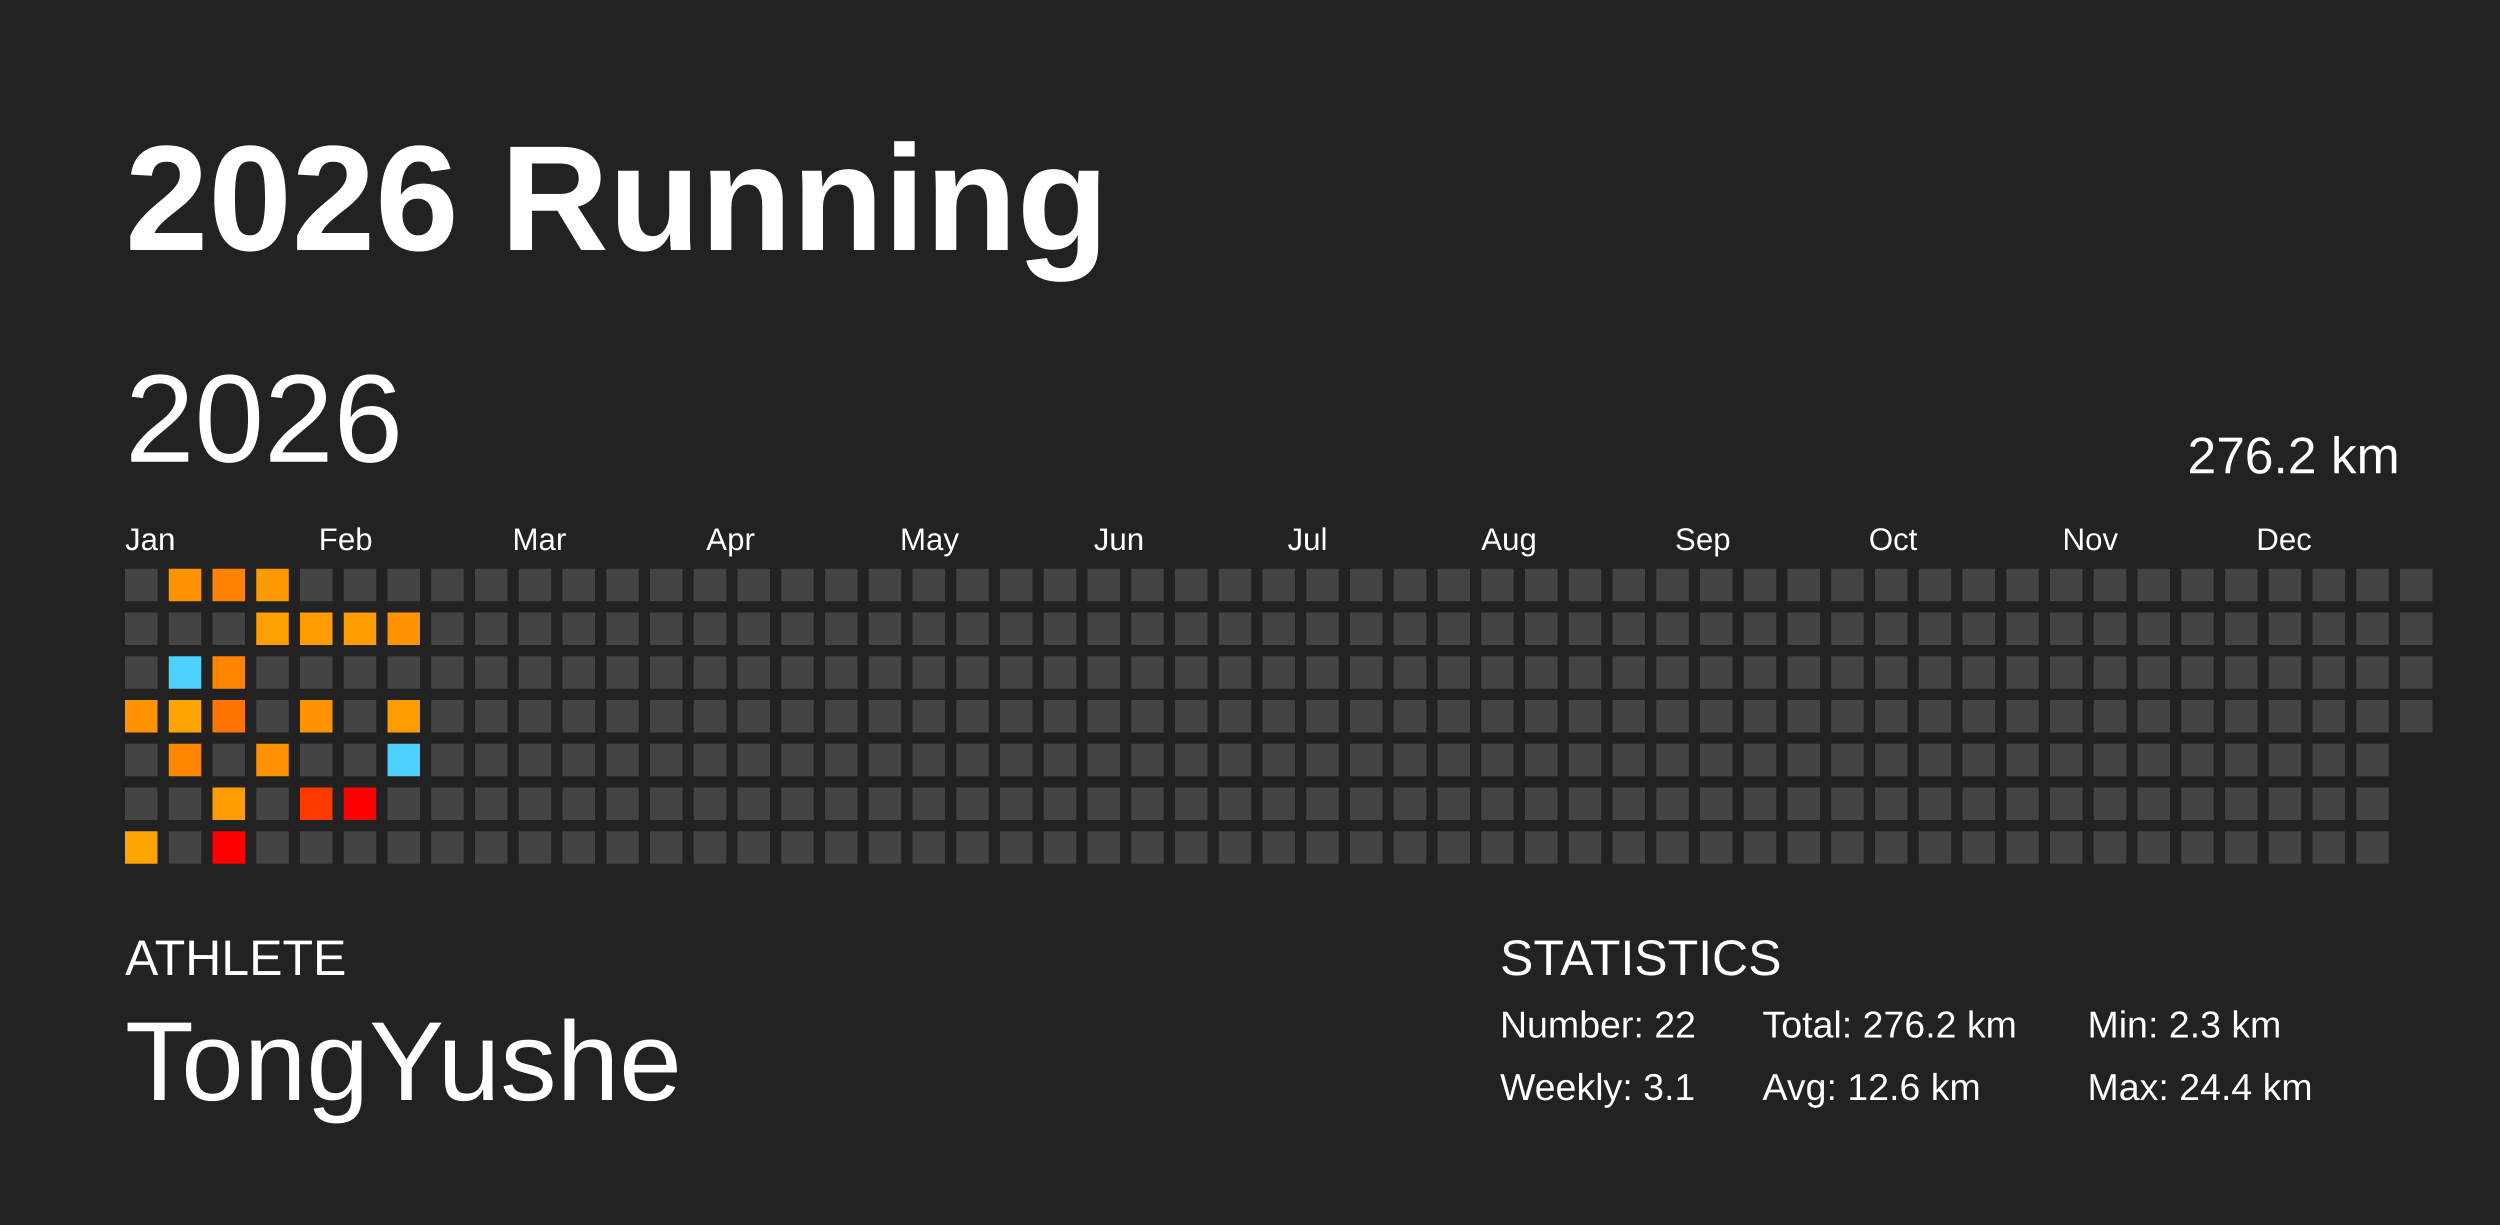
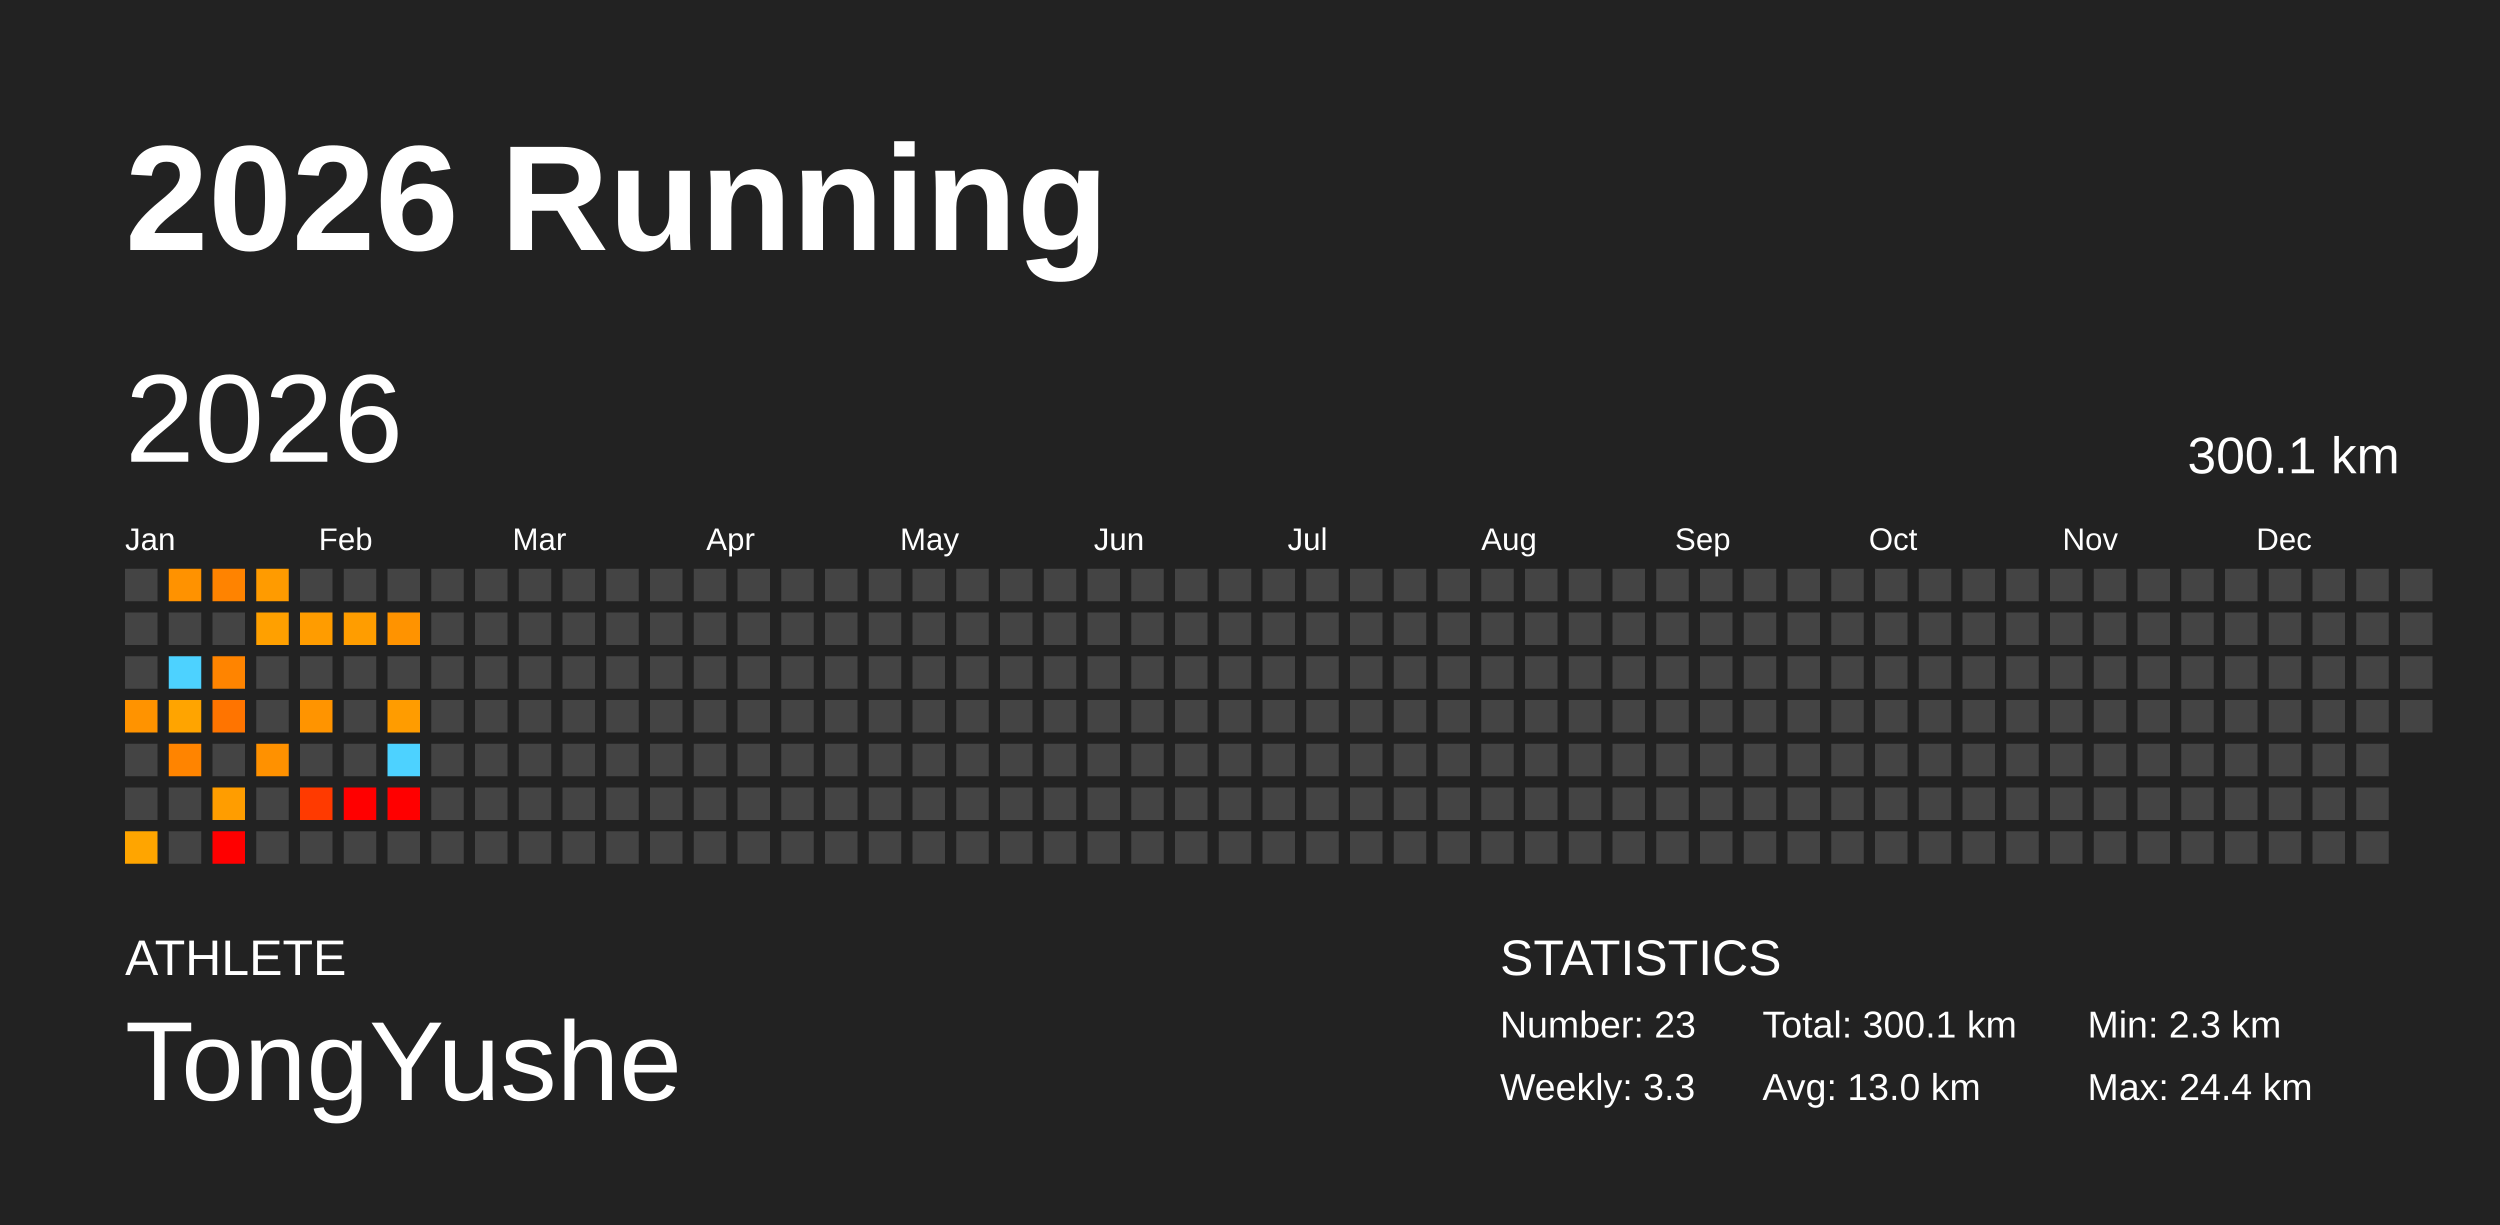
<svg xmlns="http://www.w3.org/2000/svg" baseProfile="full" height="98mm" version="1.1" viewBox="0,0,200,98" width="200mm">
  <defs />
  <rect fill="#222222" height="98" width="200" x="0" y="0" />
  <text fill="#FFFFFF" style="font-size:12px; font-family:Arial; font-weight:bold;" x="10" y="20">2026 Running</text>
  <text fill="#FFFFFF" style="font-size:4px; font-family:Arial" x="10" y="78">ATHLETE</text>
  <text fill="#FFFFFF" style="font-size:9px; font-family:Arial" x="10" y="88">TongYushe</text>
  <text fill="#FFFFFF" style="font-size:4px; font-family:Arial" x="120" y="78">STATISTICS</text>
-   <text fill="#FFFFFF" style="font-size:3px; font-family:Arial" x="120" y="83">Number: 22</text>
-   <text fill="#FFFFFF" style="font-size:3px; font-family:Arial" x="120" y="88">Weekly: 3.1</text>
-   <text fill="#FFFFFF" style="font-size:3px; font-family:Arial" x="141" y="83">Total: 276.2 km</text>
-   <text fill="#FFFFFF" style="font-size:3px; font-family:Arial" x="141" y="88">Avg: 12.6 km</text>
+   <text fill="#FFFFFF" style="font-size:3px; font-family:Arial" x="120" y="83">Number: 23</text>
+   <text fill="#FFFFFF" style="font-size:3px; font-family:Arial" x="120" y="88">Weekly: 3.3</text>
+   <text fill="#FFFFFF" style="font-size:3px; font-family:Arial" x="141" y="83">Total: 300.1 km</text>
+   <text fill="#FFFFFF" style="font-size:3px; font-family:Arial" x="141" y="88">Avg: 13.0 km</text>
  <text fill="#FFFFFF" style="font-size:3px; font-family:Arial" x="167" y="83">Min: 2.3 km</text>
  <text fill="#FFFFFF" style="font-size:3px; font-family:Arial" x="167" y="88">Max: 24.4 km</text>
  <text dominant-baseline="hanging" fill="#FFFFFF" style="font-size:10.0px; font-family:Arial;" x="10" y="30">2026</text>
-   <text dominant-baseline="hanging" fill="#FFFFFF" style="font-size:4.125px; font-family:Arial;" x="175" y="35">276.2 km</text>
+   <text dominant-baseline="hanging" fill="#FFFFFF" style="font-size:4.125px; font-family:Arial;" x="175" y="35">300.1 km</text>
  <text fill="#FFFFFF" style="font-size:2.5px; font-family:Arial" x="10.0" y="44">Jan</text>
  <text fill="#FFFFFF" style="font-size:2.5px; font-family:Arial" x="25.5" y="44">Feb</text>
  <text fill="#FFFFFF" style="font-size:2.5px; font-family:Arial" x="41.0" y="44">Mar</text>
  <text fill="#FFFFFF" style="font-size:2.5px; font-family:Arial" x="56.5" y="44">Apr</text>
  <text fill="#FFFFFF" style="font-size:2.5px; font-family:Arial" x="72.0" y="44">May</text>
  <text fill="#FFFFFF" style="font-size:2.5px; font-family:Arial" x="87.5" y="44">Jun</text>
  <text fill="#FFFFFF" style="font-size:2.5px; font-family:Arial" x="103.0" y="44">Jul</text>
  <text fill="#FFFFFF" style="font-size:2.5px; font-family:Arial" x="118.5" y="44">Aug</text>
  <text fill="#FFFFFF" style="font-size:2.5px; font-family:Arial" x="134.0" y="44">Sep</text>
  <text fill="#FFFFFF" style="font-size:2.5px; font-family:Arial" x="149.5" y="44">Oct</text>
  <text fill="#FFFFFF" style="font-size:2.5px; font-family:Arial" x="165.0" y="44">Nov</text>
  <text fill="#FFFFFF" style="font-size:2.5px; font-family:Arial" x="180.5" y="44">Dec</text>
  <rect fill="#444444" height="2.6" width="2.6" x="10.0" y="45.5" />
  <rect fill="#444444" height="2.6" width="2.6" x="10.0" y="49.0" />
  <rect fill="#444444" height="2.6" width="2.6" x="10.0" y="52.5" />
  <rect fill="#ff9300" height="2.6" width="2.6" x="10.0" y="56.0" />
  <rect fill="#444444" height="2.6" width="2.6" x="10.0" y="59.5" />
  <rect fill="#444444" height="2.6" width="2.6" x="10.0" y="63.0" />
  <rect fill="#ffa500" height="2.6" width="2.6" x="10.0" y="66.5" />
  <rect fill="#ff9200" height="2.6" width="2.6" x="13.5" y="45.5" />
  <rect fill="#444444" height="2.6" width="2.6" x="13.5" y="49.0" />
  <rect fill="#4dd2ff" height="2.6" width="2.6" x="13.5" y="52.5" />
  <rect fill="#ffa400" height="2.6" width="2.6" x="13.5" y="56.0" />
  <rect fill="#ff8400" height="2.6" width="2.6" x="13.5" y="59.5" />
  <rect fill="#444444" height="2.6" width="2.6" x="13.5" y="63.0" />
  <rect fill="#444444" height="2.6" width="2.6" x="13.5" y="66.5" />
  <rect fill="#ff8300" height="2.6" width="2.6" x="17.0" y="45.5" />
  <rect fill="#444444" height="2.6" width="2.6" x="17.0" y="49.0" />
  <rect fill="#ff8400" height="2.6" width="2.6" x="17.0" y="52.5" />
  <rect fill="#ff7400" height="2.6" width="2.6" x="17.0" y="56.0" />
  <rect fill="#444444" height="2.6" width="2.6" x="17.0" y="59.5" />
  <rect fill="#ff9d00" height="2.6" width="2.6" x="17.0" y="63.0" />
  <rect fill="red" height="2.6" width="2.6" x="17.0" y="66.5" />
  <rect fill="#ff9b00" height="2.6" width="2.6" x="20.5" y="45.5" />
  <rect fill="#ffa000" height="2.6" width="2.6" x="20.5" y="49.0" />
  <rect fill="#444444" height="2.6" width="2.6" x="20.5" y="52.5" />
  <rect fill="#444444" height="2.6" width="2.6" x="20.5" y="56.0" />
  <rect fill="#ff9100" height="2.6" width="2.6" x="20.5" y="59.5" />
  <rect fill="#444444" height="2.6" width="2.6" x="20.5" y="63.0" />
  <rect fill="#444444" height="2.6" width="2.6" x="20.5" y="66.5" />
  <rect fill="#444444" height="2.6" width="2.6" x="24.0" y="45.5" />
  <rect fill="#ff9c00" height="2.6" width="2.6" x="24.0" y="49.0" />
  <rect fill="#444444" height="2.6" width="2.6" x="24.0" y="52.5" />
  <rect fill="#ff9400" height="2.6" width="2.6" x="24.0" y="56.0" />
  <rect fill="#444444" height="2.6" width="2.6" x="24.0" y="59.5" />
  <rect fill="#ff3a00" height="2.6" width="2.6" x="24.0" y="63.0" />
  <rect fill="#444444" height="2.6" width="2.6" x="24.0" y="66.5" />
  <rect fill="#444444" height="2.6" width="2.6" x="27.5" y="45.5" />
  <rect fill="#ff9d00" height="2.6" width="2.6" x="27.5" y="49.0" />
  <rect fill="#444444" height="2.6" width="2.6" x="27.5" y="52.5" />
  <rect fill="#444444" height="2.6" width="2.6" x="27.5" y="56.0" />
  <rect fill="#444444" height="2.6" width="2.6" x="27.5" y="59.5" />
  <rect fill="red" height="2.6" width="2.6" x="27.5" y="63.0" />
  <rect fill="#444444" height="2.6" width="2.6" x="27.5" y="66.5" />
  <rect fill="#444444" height="2.6" width="2.6" x="31.0" y="45.5" />
  <rect fill="#ff9300" height="2.6" width="2.6" x="31.0" y="49.0" />
  <rect fill="#444444" height="2.6" width="2.6" x="31.0" y="52.5" />
  <rect fill="#ff9c00" height="2.6" width="2.6" x="31.0" y="56.0" />
  <rect fill="#4dd2ff" height="2.6" width="2.6" x="31.0" y="59.5" />
-   <rect fill="#444444" height="2.6" width="2.6" x="31.0" y="63.0" />
+   <rect fill="red" height="2.6" width="2.6" x="31.0" y="63.0" />
  <rect fill="#444444" height="2.6" width="2.6" x="31.0" y="66.5" />
  <rect fill="#444444" height="2.6" width="2.6" x="34.5" y="45.5" />
  <rect fill="#444444" height="2.6" width="2.6" x="34.5" y="49.0" />
  <rect fill="#444444" height="2.6" width="2.6" x="34.5" y="52.5" />
  <rect fill="#444444" height="2.6" width="2.6" x="34.5" y="56.0" />
  <rect fill="#444444" height="2.6" width="2.6" x="34.5" y="59.5" />
  <rect fill="#444444" height="2.6" width="2.6" x="34.5" y="63.0" />
  <rect fill="#444444" height="2.6" width="2.6" x="34.5" y="66.5" />
  <rect fill="#444444" height="2.6" width="2.6" x="38.0" y="45.5" />
  <rect fill="#444444" height="2.6" width="2.6" x="38.0" y="49.0" />
  <rect fill="#444444" height="2.6" width="2.6" x="38.0" y="52.5" />
  <rect fill="#444444" height="2.6" width="2.6" x="38.0" y="56.0" />
  <rect fill="#444444" height="2.6" width="2.6" x="38.0" y="59.5" />
  <rect fill="#444444" height="2.6" width="2.6" x="38.0" y="63.0" />
  <rect fill="#444444" height="2.6" width="2.6" x="38.0" y="66.5" />
  <rect fill="#444444" height="2.6" width="2.6" x="41.5" y="45.5" />
  <rect fill="#444444" height="2.6" width="2.6" x="41.5" y="49.0" />
  <rect fill="#444444" height="2.6" width="2.6" x="41.5" y="52.5" />
  <rect fill="#444444" height="2.6" width="2.6" x="41.5" y="56.0" />
  <rect fill="#444444" height="2.6" width="2.6" x="41.5" y="59.5" />
  <rect fill="#444444" height="2.6" width="2.6" x="41.5" y="63.0" />
  <rect fill="#444444" height="2.6" width="2.6" x="41.5" y="66.5" />
  <rect fill="#444444" height="2.6" width="2.6" x="45.0" y="45.5" />
  <rect fill="#444444" height="2.6" width="2.6" x="45.0" y="49.0" />
  <rect fill="#444444" height="2.6" width="2.6" x="45.0" y="52.5" />
  <rect fill="#444444" height="2.6" width="2.6" x="45.0" y="56.0" />
  <rect fill="#444444" height="2.6" width="2.6" x="45.0" y="59.5" />
  <rect fill="#444444" height="2.6" width="2.6" x="45.0" y="63.0" />
  <rect fill="#444444" height="2.6" width="2.6" x="45.0" y="66.5" />
  <rect fill="#444444" height="2.6" width="2.6" x="48.5" y="45.5" />
  <rect fill="#444444" height="2.6" width="2.6" x="48.5" y="49.0" />
  <rect fill="#444444" height="2.6" width="2.6" x="48.5" y="52.5" />
  <rect fill="#444444" height="2.6" width="2.6" x="48.5" y="56.0" />
  <rect fill="#444444" height="2.6" width="2.6" x="48.5" y="59.5" />
  <rect fill="#444444" height="2.6" width="2.6" x="48.5" y="63.0" />
  <rect fill="#444444" height="2.6" width="2.6" x="48.5" y="66.5" />
  <rect fill="#444444" height="2.6" width="2.6" x="52.0" y="45.5" />
  <rect fill="#444444" height="2.6" width="2.6" x="52.0" y="49.0" />
  <rect fill="#444444" height="2.6" width="2.6" x="52.0" y="52.5" />
  <rect fill="#444444" height="2.6" width="2.6" x="52.0" y="56.0" />
  <rect fill="#444444" height="2.6" width="2.6" x="52.0" y="59.5" />
  <rect fill="#444444" height="2.6" width="2.6" x="52.0" y="63.0" />
  <rect fill="#444444" height="2.6" width="2.6" x="52.0" y="66.5" />
  <rect fill="#444444" height="2.6" width="2.6" x="55.5" y="45.5" />
  <rect fill="#444444" height="2.6" width="2.6" x="55.5" y="49.0" />
  <rect fill="#444444" height="2.6" width="2.6" x="55.5" y="52.5" />
  <rect fill="#444444" height="2.6" width="2.6" x="55.5" y="56.0" />
  <rect fill="#444444" height="2.6" width="2.6" x="55.5" y="59.5" />
  <rect fill="#444444" height="2.6" width="2.6" x="55.5" y="63.0" />
  <rect fill="#444444" height="2.6" width="2.6" x="55.5" y="66.5" />
  <rect fill="#444444" height="2.6" width="2.6" x="59.0" y="45.5" />
  <rect fill="#444444" height="2.6" width="2.6" x="59.0" y="49.0" />
  <rect fill="#444444" height="2.6" width="2.6" x="59.0" y="52.5" />
  <rect fill="#444444" height="2.6" width="2.6" x="59.0" y="56.0" />
  <rect fill="#444444" height="2.6" width="2.6" x="59.0" y="59.5" />
  <rect fill="#444444" height="2.6" width="2.6" x="59.0" y="63.0" />
  <rect fill="#444444" height="2.6" width="2.6" x="59.0" y="66.5" />
  <rect fill="#444444" height="2.6" width="2.6" x="62.5" y="45.5" />
  <rect fill="#444444" height="2.6" width="2.6" x="62.5" y="49.0" />
  <rect fill="#444444" height="2.6" width="2.6" x="62.5" y="52.5" />
  <rect fill="#444444" height="2.6" width="2.6" x="62.5" y="56.0" />
  <rect fill="#444444" height="2.6" width="2.6" x="62.5" y="59.5" />
  <rect fill="#444444" height="2.6" width="2.6" x="62.5" y="63.0" />
  <rect fill="#444444" height="2.6" width="2.6" x="62.5" y="66.5" />
  <rect fill="#444444" height="2.6" width="2.6" x="66.0" y="45.5" />
  <rect fill="#444444" height="2.6" width="2.6" x="66.0" y="49.0" />
  <rect fill="#444444" height="2.6" width="2.6" x="66.0" y="52.5" />
  <rect fill="#444444" height="2.6" width="2.6" x="66.0" y="56.0" />
  <rect fill="#444444" height="2.6" width="2.6" x="66.0" y="59.5" />
  <rect fill="#444444" height="2.6" width="2.6" x="66.0" y="63.0" />
  <rect fill="#444444" height="2.6" width="2.6" x="66.0" y="66.5" />
  <rect fill="#444444" height="2.6" width="2.6" x="69.5" y="45.5" />
  <rect fill="#444444" height="2.6" width="2.6" x="69.5" y="49.0" />
  <rect fill="#444444" height="2.6" width="2.6" x="69.5" y="52.5" />
  <rect fill="#444444" height="2.6" width="2.6" x="69.5" y="56.0" />
  <rect fill="#444444" height="2.6" width="2.6" x="69.5" y="59.5" />
  <rect fill="#444444" height="2.6" width="2.6" x="69.5" y="63.0" />
  <rect fill="#444444" height="2.6" width="2.6" x="69.5" y="66.5" />
  <rect fill="#444444" height="2.6" width="2.6" x="73.0" y="45.5" />
  <rect fill="#444444" height="2.6" width="2.6" x="73.0" y="49.0" />
  <rect fill="#444444" height="2.6" width="2.6" x="73.0" y="52.5" />
  <rect fill="#444444" height="2.6" width="2.6" x="73.0" y="56.0" />
  <rect fill="#444444" height="2.6" width="2.6" x="73.0" y="59.5" />
  <rect fill="#444444" height="2.6" width="2.6" x="73.0" y="63.0" />
  <rect fill="#444444" height="2.6" width="2.6" x="73.0" y="66.5" />
  <rect fill="#444444" height="2.6" width="2.6" x="76.5" y="45.5" />
  <rect fill="#444444" height="2.6" width="2.6" x="76.5" y="49.0" />
  <rect fill="#444444" height="2.6" width="2.6" x="76.5" y="52.5" />
  <rect fill="#444444" height="2.6" width="2.6" x="76.5" y="56.0" />
  <rect fill="#444444" height="2.6" width="2.6" x="76.5" y="59.5" />
  <rect fill="#444444" height="2.6" width="2.6" x="76.5" y="63.0" />
  <rect fill="#444444" height="2.6" width="2.6" x="76.5" y="66.5" />
  <rect fill="#444444" height="2.6" width="2.6" x="80.0" y="45.5" />
  <rect fill="#444444" height="2.6" width="2.6" x="80.0" y="49.0" />
  <rect fill="#444444" height="2.6" width="2.6" x="80.0" y="52.5" />
  <rect fill="#444444" height="2.6" width="2.6" x="80.0" y="56.0" />
  <rect fill="#444444" height="2.6" width="2.6" x="80.0" y="59.5" />
  <rect fill="#444444" height="2.6" width="2.6" x="80.0" y="63.0" />
  <rect fill="#444444" height="2.6" width="2.6" x="80.0" y="66.5" />
  <rect fill="#444444" height="2.6" width="2.6" x="83.5" y="45.5" />
  <rect fill="#444444" height="2.6" width="2.6" x="83.5" y="49.0" />
  <rect fill="#444444" height="2.6" width="2.6" x="83.5" y="52.5" />
  <rect fill="#444444" height="2.6" width="2.6" x="83.5" y="56.0" />
  <rect fill="#444444" height="2.6" width="2.6" x="83.5" y="59.5" />
  <rect fill="#444444" height="2.6" width="2.6" x="83.5" y="63.0" />
  <rect fill="#444444" height="2.6" width="2.6" x="83.5" y="66.5" />
  <rect fill="#444444" height="2.6" width="2.6" x="87.0" y="45.5" />
  <rect fill="#444444" height="2.6" width="2.6" x="87.0" y="49.0" />
  <rect fill="#444444" height="2.6" width="2.6" x="87.0" y="52.5" />
  <rect fill="#444444" height="2.6" width="2.6" x="87.0" y="56.0" />
  <rect fill="#444444" height="2.6" width="2.6" x="87.0" y="59.5" />
  <rect fill="#444444" height="2.6" width="2.6" x="87.0" y="63.0" />
  <rect fill="#444444" height="2.6" width="2.6" x="87.0" y="66.5" />
  <rect fill="#444444" height="2.6" width="2.6" x="90.5" y="45.5" />
  <rect fill="#444444" height="2.6" width="2.6" x="90.5" y="49.0" />
  <rect fill="#444444" height="2.6" width="2.6" x="90.5" y="52.5" />
  <rect fill="#444444" height="2.6" width="2.6" x="90.5" y="56.0" />
  <rect fill="#444444" height="2.6" width="2.6" x="90.5" y="59.5" />
  <rect fill="#444444" height="2.6" width="2.6" x="90.5" y="63.0" />
  <rect fill="#444444" height="2.6" width="2.6" x="90.5" y="66.5" />
  <rect fill="#444444" height="2.6" width="2.6" x="94.0" y="45.5" />
  <rect fill="#444444" height="2.6" width="2.6" x="94.0" y="49.0" />
  <rect fill="#444444" height="2.6" width="2.6" x="94.0" y="52.5" />
  <rect fill="#444444" height="2.6" width="2.6" x="94.0" y="56.0" />
  <rect fill="#444444" height="2.6" width="2.6" x="94.0" y="59.5" />
  <rect fill="#444444" height="2.6" width="2.6" x="94.0" y="63.0" />
  <rect fill="#444444" height="2.6" width="2.6" x="94.0" y="66.5" />
  <rect fill="#444444" height="2.6" width="2.6" x="97.5" y="45.5" />
  <rect fill="#444444" height="2.6" width="2.6" x="97.5" y="49.0" />
  <rect fill="#444444" height="2.6" width="2.6" x="97.5" y="52.5" />
  <rect fill="#444444" height="2.6" width="2.6" x="97.5" y="56.0" />
  <rect fill="#444444" height="2.6" width="2.6" x="97.5" y="59.5" />
  <rect fill="#444444" height="2.6" width="2.6" x="97.5" y="63.0" />
  <rect fill="#444444" height="2.6" width="2.6" x="97.5" y="66.5" />
  <rect fill="#444444" height="2.6" width="2.6" x="101.0" y="45.5" />
  <rect fill="#444444" height="2.6" width="2.6" x="101.0" y="49.0" />
  <rect fill="#444444" height="2.6" width="2.6" x="101.0" y="52.5" />
  <rect fill="#444444" height="2.6" width="2.6" x="101.0" y="56.0" />
  <rect fill="#444444" height="2.6" width="2.6" x="101.0" y="59.5" />
  <rect fill="#444444" height="2.6" width="2.6" x="101.0" y="63.0" />
  <rect fill="#444444" height="2.6" width="2.6" x="101.0" y="66.5" />
  <rect fill="#444444" height="2.6" width="2.6" x="104.5" y="45.5" />
  <rect fill="#444444" height="2.6" width="2.6" x="104.5" y="49.0" />
  <rect fill="#444444" height="2.6" width="2.6" x="104.5" y="52.5" />
  <rect fill="#444444" height="2.6" width="2.6" x="104.5" y="56.0" />
  <rect fill="#444444" height="2.6" width="2.6" x="104.5" y="59.5" />
  <rect fill="#444444" height="2.6" width="2.6" x="104.5" y="63.0" />
  <rect fill="#444444" height="2.6" width="2.6" x="104.5" y="66.5" />
  <rect fill="#444444" height="2.6" width="2.6" x="108.0" y="45.5" />
  <rect fill="#444444" height="2.6" width="2.6" x="108.0" y="49.0" />
  <rect fill="#444444" height="2.6" width="2.6" x="108.0" y="52.5" />
  <rect fill="#444444" height="2.6" width="2.6" x="108.0" y="56.0" />
  <rect fill="#444444" height="2.6" width="2.6" x="108.0" y="59.5" />
  <rect fill="#444444" height="2.6" width="2.6" x="108.0" y="63.0" />
  <rect fill="#444444" height="2.6" width="2.6" x="108.0" y="66.5" />
  <rect fill="#444444" height="2.6" width="2.6" x="111.5" y="45.5" />
  <rect fill="#444444" height="2.6" width="2.6" x="111.5" y="49.0" />
  <rect fill="#444444" height="2.6" width="2.6" x="111.5" y="52.5" />
  <rect fill="#444444" height="2.6" width="2.6" x="111.5" y="56.0" />
  <rect fill="#444444" height="2.6" width="2.6" x="111.5" y="59.5" />
  <rect fill="#444444" height="2.6" width="2.6" x="111.5" y="63.0" />
  <rect fill="#444444" height="2.6" width="2.6" x="111.5" y="66.5" />
  <rect fill="#444444" height="2.6" width="2.6" x="115.0" y="45.5" />
  <rect fill="#444444" height="2.6" width="2.6" x="115.0" y="49.0" />
  <rect fill="#444444" height="2.6" width="2.6" x="115.0" y="52.5" />
  <rect fill="#444444" height="2.6" width="2.6" x="115.0" y="56.0" />
  <rect fill="#444444" height="2.6" width="2.6" x="115.0" y="59.5" />
  <rect fill="#444444" height="2.6" width="2.6" x="115.0" y="63.0" />
  <rect fill="#444444" height="2.6" width="2.6" x="115.0" y="66.5" />
  <rect fill="#444444" height="2.6" width="2.6" x="118.5" y="45.5" />
  <rect fill="#444444" height="2.6" width="2.6" x="118.5" y="49.0" />
  <rect fill="#444444" height="2.6" width="2.6" x="118.5" y="52.5" />
  <rect fill="#444444" height="2.6" width="2.6" x="118.5" y="56.0" />
  <rect fill="#444444" height="2.6" width="2.6" x="118.5" y="59.5" />
  <rect fill="#444444" height="2.6" width="2.6" x="118.5" y="63.0" />
  <rect fill="#444444" height="2.6" width="2.6" x="118.5" y="66.5" />
  <rect fill="#444444" height="2.6" width="2.6" x="122.0" y="45.5" />
  <rect fill="#444444" height="2.6" width="2.6" x="122.0" y="49.0" />
  <rect fill="#444444" height="2.6" width="2.6" x="122.0" y="52.5" />
  <rect fill="#444444" height="2.6" width="2.6" x="122.0" y="56.0" />
  <rect fill="#444444" height="2.6" width="2.6" x="122.0" y="59.5" />
  <rect fill="#444444" height="2.6" width="2.6" x="122.0" y="63.0" />
  <rect fill="#444444" height="2.6" width="2.6" x="122.0" y="66.5" />
  <rect fill="#444444" height="2.6" width="2.6" x="125.5" y="45.5" />
  <rect fill="#444444" height="2.6" width="2.6" x="125.5" y="49.0" />
  <rect fill="#444444" height="2.6" width="2.6" x="125.5" y="52.5" />
  <rect fill="#444444" height="2.6" width="2.6" x="125.5" y="56.0" />
  <rect fill="#444444" height="2.6" width="2.6" x="125.5" y="59.5" />
  <rect fill="#444444" height="2.6" width="2.6" x="125.5" y="63.0" />
  <rect fill="#444444" height="2.6" width="2.6" x="125.5" y="66.5" />
  <rect fill="#444444" height="2.6" width="2.6" x="129.0" y="45.5" />
  <rect fill="#444444" height="2.6" width="2.6" x="129.0" y="49.0" />
  <rect fill="#444444" height="2.6" width="2.6" x="129.0" y="52.5" />
  <rect fill="#444444" height="2.6" width="2.6" x="129.0" y="56.0" />
  <rect fill="#444444" height="2.6" width="2.6" x="129.0" y="59.5" />
  <rect fill="#444444" height="2.6" width="2.6" x="129.0" y="63.0" />
  <rect fill="#444444" height="2.6" width="2.6" x="129.0" y="66.5" />
  <rect fill="#444444" height="2.6" width="2.6" x="132.5" y="45.5" />
  <rect fill="#444444" height="2.6" width="2.6" x="132.5" y="49.0" />
  <rect fill="#444444" height="2.6" width="2.6" x="132.5" y="52.5" />
  <rect fill="#444444" height="2.6" width="2.6" x="132.5" y="56.0" />
  <rect fill="#444444" height="2.6" width="2.6" x="132.5" y="59.5" />
  <rect fill="#444444" height="2.6" width="2.6" x="132.5" y="63.0" />
  <rect fill="#444444" height="2.6" width="2.6" x="132.5" y="66.5" />
  <rect fill="#444444" height="2.6" width="2.6" x="136.0" y="45.5" />
  <rect fill="#444444" height="2.6" width="2.6" x="136.0" y="49.0" />
  <rect fill="#444444" height="2.6" width="2.6" x="136.0" y="52.5" />
  <rect fill="#444444" height="2.6" width="2.6" x="136.0" y="56.0" />
  <rect fill="#444444" height="2.6" width="2.6" x="136.0" y="59.5" />
  <rect fill="#444444" height="2.6" width="2.6" x="136.0" y="63.0" />
  <rect fill="#444444" height="2.6" width="2.6" x="136.0" y="66.5" />
  <rect fill="#444444" height="2.6" width="2.6" x="139.5" y="45.5" />
  <rect fill="#444444" height="2.6" width="2.6" x="139.5" y="49.0" />
  <rect fill="#444444" height="2.6" width="2.6" x="139.5" y="52.5" />
  <rect fill="#444444" height="2.6" width="2.6" x="139.5" y="56.0" />
  <rect fill="#444444" height="2.6" width="2.6" x="139.5" y="59.5" />
  <rect fill="#444444" height="2.6" width="2.6" x="139.5" y="63.0" />
  <rect fill="#444444" height="2.6" width="2.6" x="139.5" y="66.5" />
  <rect fill="#444444" height="2.6" width="2.6" x="143.0" y="45.5" />
  <rect fill="#444444" height="2.6" width="2.6" x="143.0" y="49.0" />
  <rect fill="#444444" height="2.6" width="2.6" x="143.0" y="52.5" />
  <rect fill="#444444" height="2.6" width="2.6" x="143.0" y="56.0" />
  <rect fill="#444444" height="2.6" width="2.6" x="143.0" y="59.5" />
  <rect fill="#444444" height="2.6" width="2.6" x="143.0" y="63.0" />
  <rect fill="#444444" height="2.6" width="2.6" x="143.0" y="66.5" />
  <rect fill="#444444" height="2.6" width="2.6" x="146.5" y="45.5" />
  <rect fill="#444444" height="2.6" width="2.6" x="146.5" y="49.0" />
  <rect fill="#444444" height="2.6" width="2.6" x="146.5" y="52.5" />
  <rect fill="#444444" height="2.6" width="2.6" x="146.5" y="56.0" />
  <rect fill="#444444" height="2.6" width="2.6" x="146.5" y="59.5" />
  <rect fill="#444444" height="2.6" width="2.6" x="146.5" y="63.0" />
  <rect fill="#444444" height="2.6" width="2.6" x="146.5" y="66.5" />
  <rect fill="#444444" height="2.6" width="2.6" x="150.0" y="45.5" />
  <rect fill="#444444" height="2.6" width="2.6" x="150.0" y="49.0" />
  <rect fill="#444444" height="2.6" width="2.6" x="150.0" y="52.5" />
  <rect fill="#444444" height="2.6" width="2.6" x="150.0" y="56.0" />
  <rect fill="#444444" height="2.6" width="2.6" x="150.0" y="59.5" />
  <rect fill="#444444" height="2.6" width="2.6" x="150.0" y="63.0" />
  <rect fill="#444444" height="2.6" width="2.6" x="150.0" y="66.5" />
  <rect fill="#444444" height="2.6" width="2.6" x="153.5" y="45.5" />
  <rect fill="#444444" height="2.6" width="2.6" x="153.5" y="49.0" />
  <rect fill="#444444" height="2.6" width="2.6" x="153.5" y="52.5" />
  <rect fill="#444444" height="2.6" width="2.6" x="153.5" y="56.0" />
  <rect fill="#444444" height="2.6" width="2.6" x="153.5" y="59.5" />
  <rect fill="#444444" height="2.6" width="2.6" x="153.5" y="63.0" />
  <rect fill="#444444" height="2.6" width="2.6" x="153.5" y="66.5" />
  <rect fill="#444444" height="2.6" width="2.6" x="157.0" y="45.5" />
  <rect fill="#444444" height="2.6" width="2.6" x="157.0" y="49.0" />
  <rect fill="#444444" height="2.6" width="2.6" x="157.0" y="52.5" />
  <rect fill="#444444" height="2.6" width="2.6" x="157.0" y="56.0" />
  <rect fill="#444444" height="2.6" width="2.6" x="157.0" y="59.5" />
  <rect fill="#444444" height="2.6" width="2.6" x="157.0" y="63.0" />
  <rect fill="#444444" height="2.6" width="2.6" x="157.0" y="66.5" />
  <rect fill="#444444" height="2.6" width="2.6" x="160.5" y="45.5" />
  <rect fill="#444444" height="2.6" width="2.6" x="160.5" y="49.0" />
  <rect fill="#444444" height="2.6" width="2.6" x="160.5" y="52.5" />
  <rect fill="#444444" height="2.6" width="2.6" x="160.5" y="56.0" />
  <rect fill="#444444" height="2.6" width="2.6" x="160.5" y="59.5" />
  <rect fill="#444444" height="2.6" width="2.6" x="160.5" y="63.0" />
  <rect fill="#444444" height="2.6" width="2.6" x="160.5" y="66.5" />
  <rect fill="#444444" height="2.6" width="2.6" x="164.0" y="45.5" />
  <rect fill="#444444" height="2.6" width="2.6" x="164.0" y="49.0" />
  <rect fill="#444444" height="2.6" width="2.6" x="164.0" y="52.5" />
  <rect fill="#444444" height="2.6" width="2.6" x="164.0" y="56.0" />
  <rect fill="#444444" height="2.6" width="2.6" x="164.0" y="59.5" />
  <rect fill="#444444" height="2.6" width="2.6" x="164.0" y="63.0" />
  <rect fill="#444444" height="2.6" width="2.6" x="164.0" y="66.5" />
  <rect fill="#444444" height="2.6" width="2.6" x="167.5" y="45.5" />
  <rect fill="#444444" height="2.6" width="2.6" x="167.5" y="49.0" />
  <rect fill="#444444" height="2.6" width="2.6" x="167.5" y="52.5" />
  <rect fill="#444444" height="2.6" width="2.6" x="167.5" y="56.0" />
  <rect fill="#444444" height="2.6" width="2.6" x="167.5" y="59.5" />
  <rect fill="#444444" height="2.6" width="2.6" x="167.5" y="63.0" />
  <rect fill="#444444" height="2.6" width="2.6" x="167.5" y="66.5" />
  <rect fill="#444444" height="2.6" width="2.6" x="171.0" y="45.5" />
  <rect fill="#444444" height="2.6" width="2.6" x="171.0" y="49.0" />
  <rect fill="#444444" height="2.6" width="2.6" x="171.0" y="52.5" />
  <rect fill="#444444" height="2.6" width="2.6" x="171.0" y="56.0" />
  <rect fill="#444444" height="2.6" width="2.6" x="171.0" y="59.5" />
  <rect fill="#444444" height="2.6" width="2.6" x="171.0" y="63.0" />
  <rect fill="#444444" height="2.6" width="2.6" x="171.0" y="66.5" />
  <rect fill="#444444" height="2.6" width="2.6" x="174.5" y="45.5" />
  <rect fill="#444444" height="2.6" width="2.6" x="174.5" y="49.0" />
  <rect fill="#444444" height="2.6" width="2.6" x="174.5" y="52.5" />
  <rect fill="#444444" height="2.6" width="2.6" x="174.5" y="56.0" />
  <rect fill="#444444" height="2.6" width="2.6" x="174.5" y="59.5" />
  <rect fill="#444444" height="2.6" width="2.6" x="174.5" y="63.0" />
  <rect fill="#444444" height="2.6" width="2.6" x="174.5" y="66.5" />
  <rect fill="#444444" height="2.6" width="2.6" x="178.0" y="45.5" />
  <rect fill="#444444" height="2.6" width="2.6" x="178.0" y="49.0" />
  <rect fill="#444444" height="2.6" width="2.6" x="178.0" y="52.5" />
  <rect fill="#444444" height="2.6" width="2.6" x="178.0" y="56.0" />
  <rect fill="#444444" height="2.6" width="2.6" x="178.0" y="59.5" />
  <rect fill="#444444" height="2.6" width="2.6" x="178.0" y="63.0" />
  <rect fill="#444444" height="2.6" width="2.6" x="178.0" y="66.5" />
  <rect fill="#444444" height="2.6" width="2.6" x="181.5" y="45.5" />
  <rect fill="#444444" height="2.6" width="2.6" x="181.5" y="49.0" />
  <rect fill="#444444" height="2.6" width="2.6" x="181.5" y="52.5" />
  <rect fill="#444444" height="2.6" width="2.6" x="181.5" y="56.0" />
  <rect fill="#444444" height="2.6" width="2.6" x="181.5" y="59.5" />
  <rect fill="#444444" height="2.6" width="2.6" x="181.5" y="63.0" />
  <rect fill="#444444" height="2.6" width="2.6" x="181.5" y="66.5" />
  <rect fill="#444444" height="2.6" width="2.6" x="185.0" y="45.5" />
  <rect fill="#444444" height="2.6" width="2.6" x="185.0" y="49.0" />
  <rect fill="#444444" height="2.6" width="2.6" x="185.0" y="52.5" />
  <rect fill="#444444" height="2.6" width="2.6" x="185.0" y="56.0" />
  <rect fill="#444444" height="2.6" width="2.6" x="185.0" y="59.5" />
  <rect fill="#444444" height="2.6" width="2.6" x="185.0" y="63.0" />
  <rect fill="#444444" height="2.6" width="2.6" x="185.0" y="66.5" />
  <rect fill="#444444" height="2.6" width="2.6" x="188.5" y="45.5" />
  <rect fill="#444444" height="2.6" width="2.6" x="188.5" y="49.0" />
  <rect fill="#444444" height="2.6" width="2.6" x="188.5" y="52.5" />
  <rect fill="#444444" height="2.6" width="2.6" x="188.5" y="56.0" />
  <rect fill="#444444" height="2.6" width="2.6" x="188.5" y="59.5" />
  <rect fill="#444444" height="2.6" width="2.6" x="188.5" y="63.0" />
  <rect fill="#444444" height="2.6" width="2.6" x="188.5" y="66.5" />
  <rect fill="#444444" height="2.6" width="2.6" x="192.0" y="45.5" />
  <rect fill="#444444" height="2.6" width="2.6" x="192.0" y="49.0" />
  <rect fill="#444444" height="2.6" width="2.6" x="192.0" y="52.5" />
  <rect fill="#444444" height="2.6" width="2.6" x="192.0" y="56.0" />
</svg>
